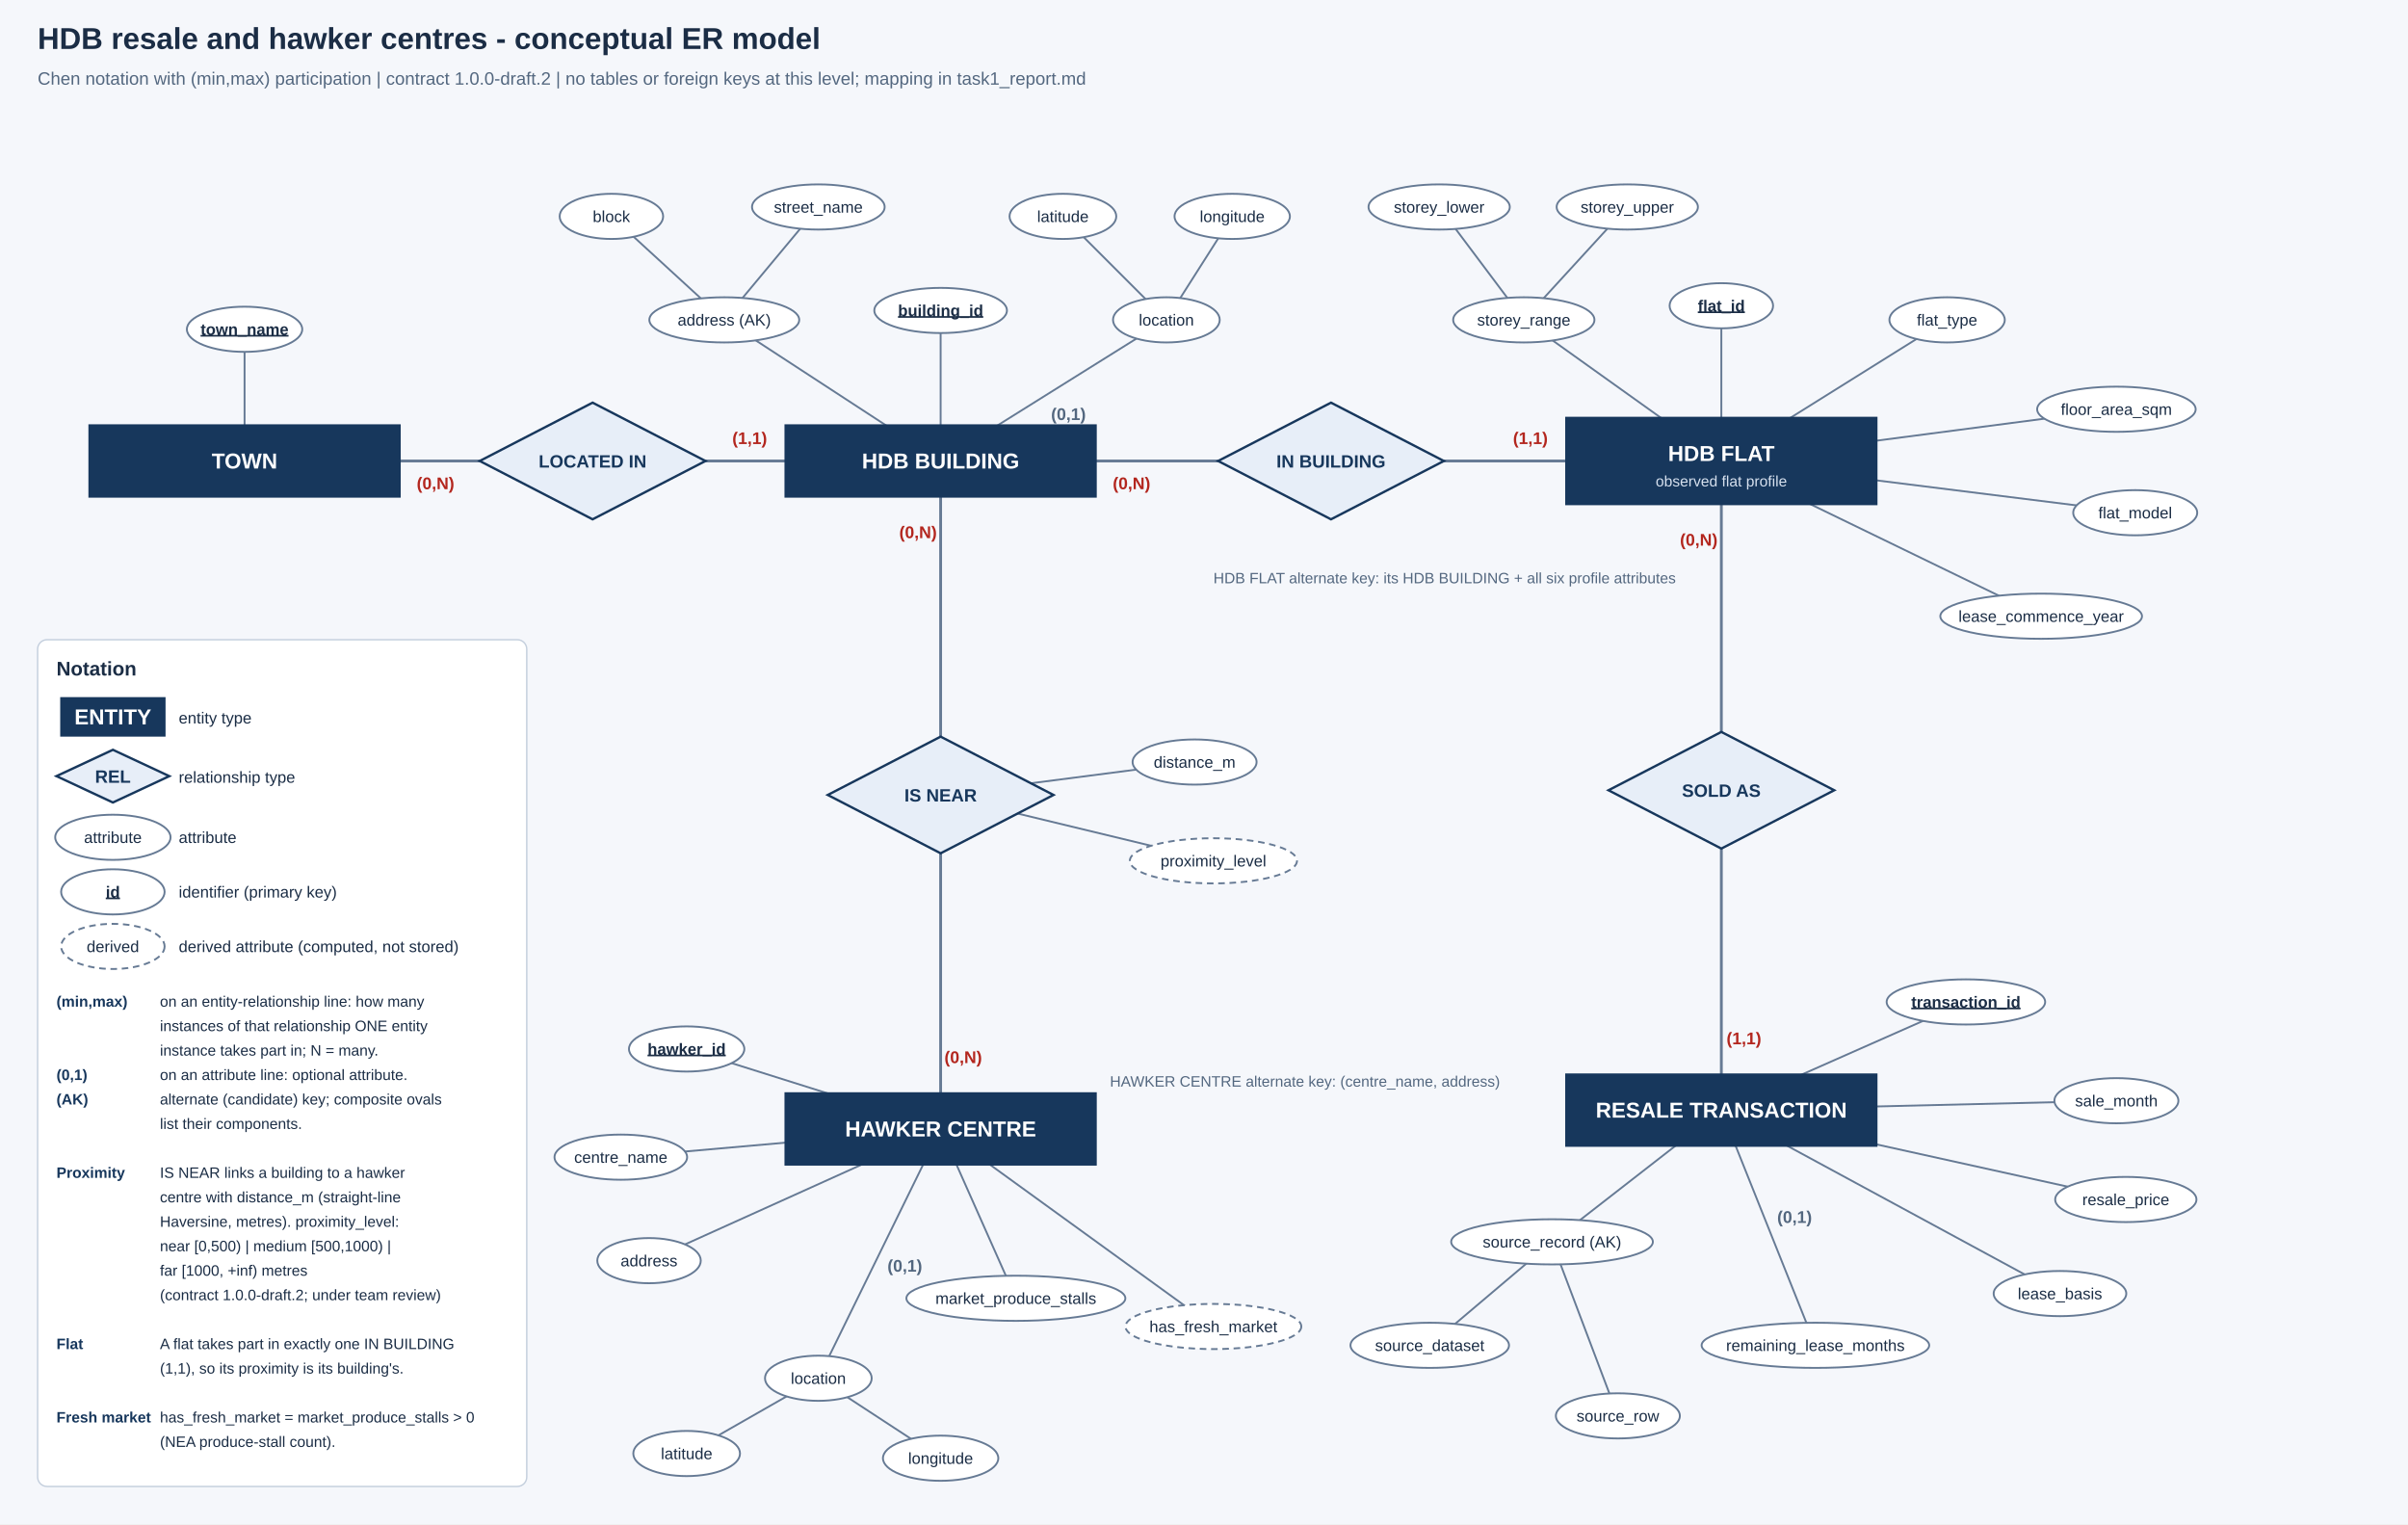
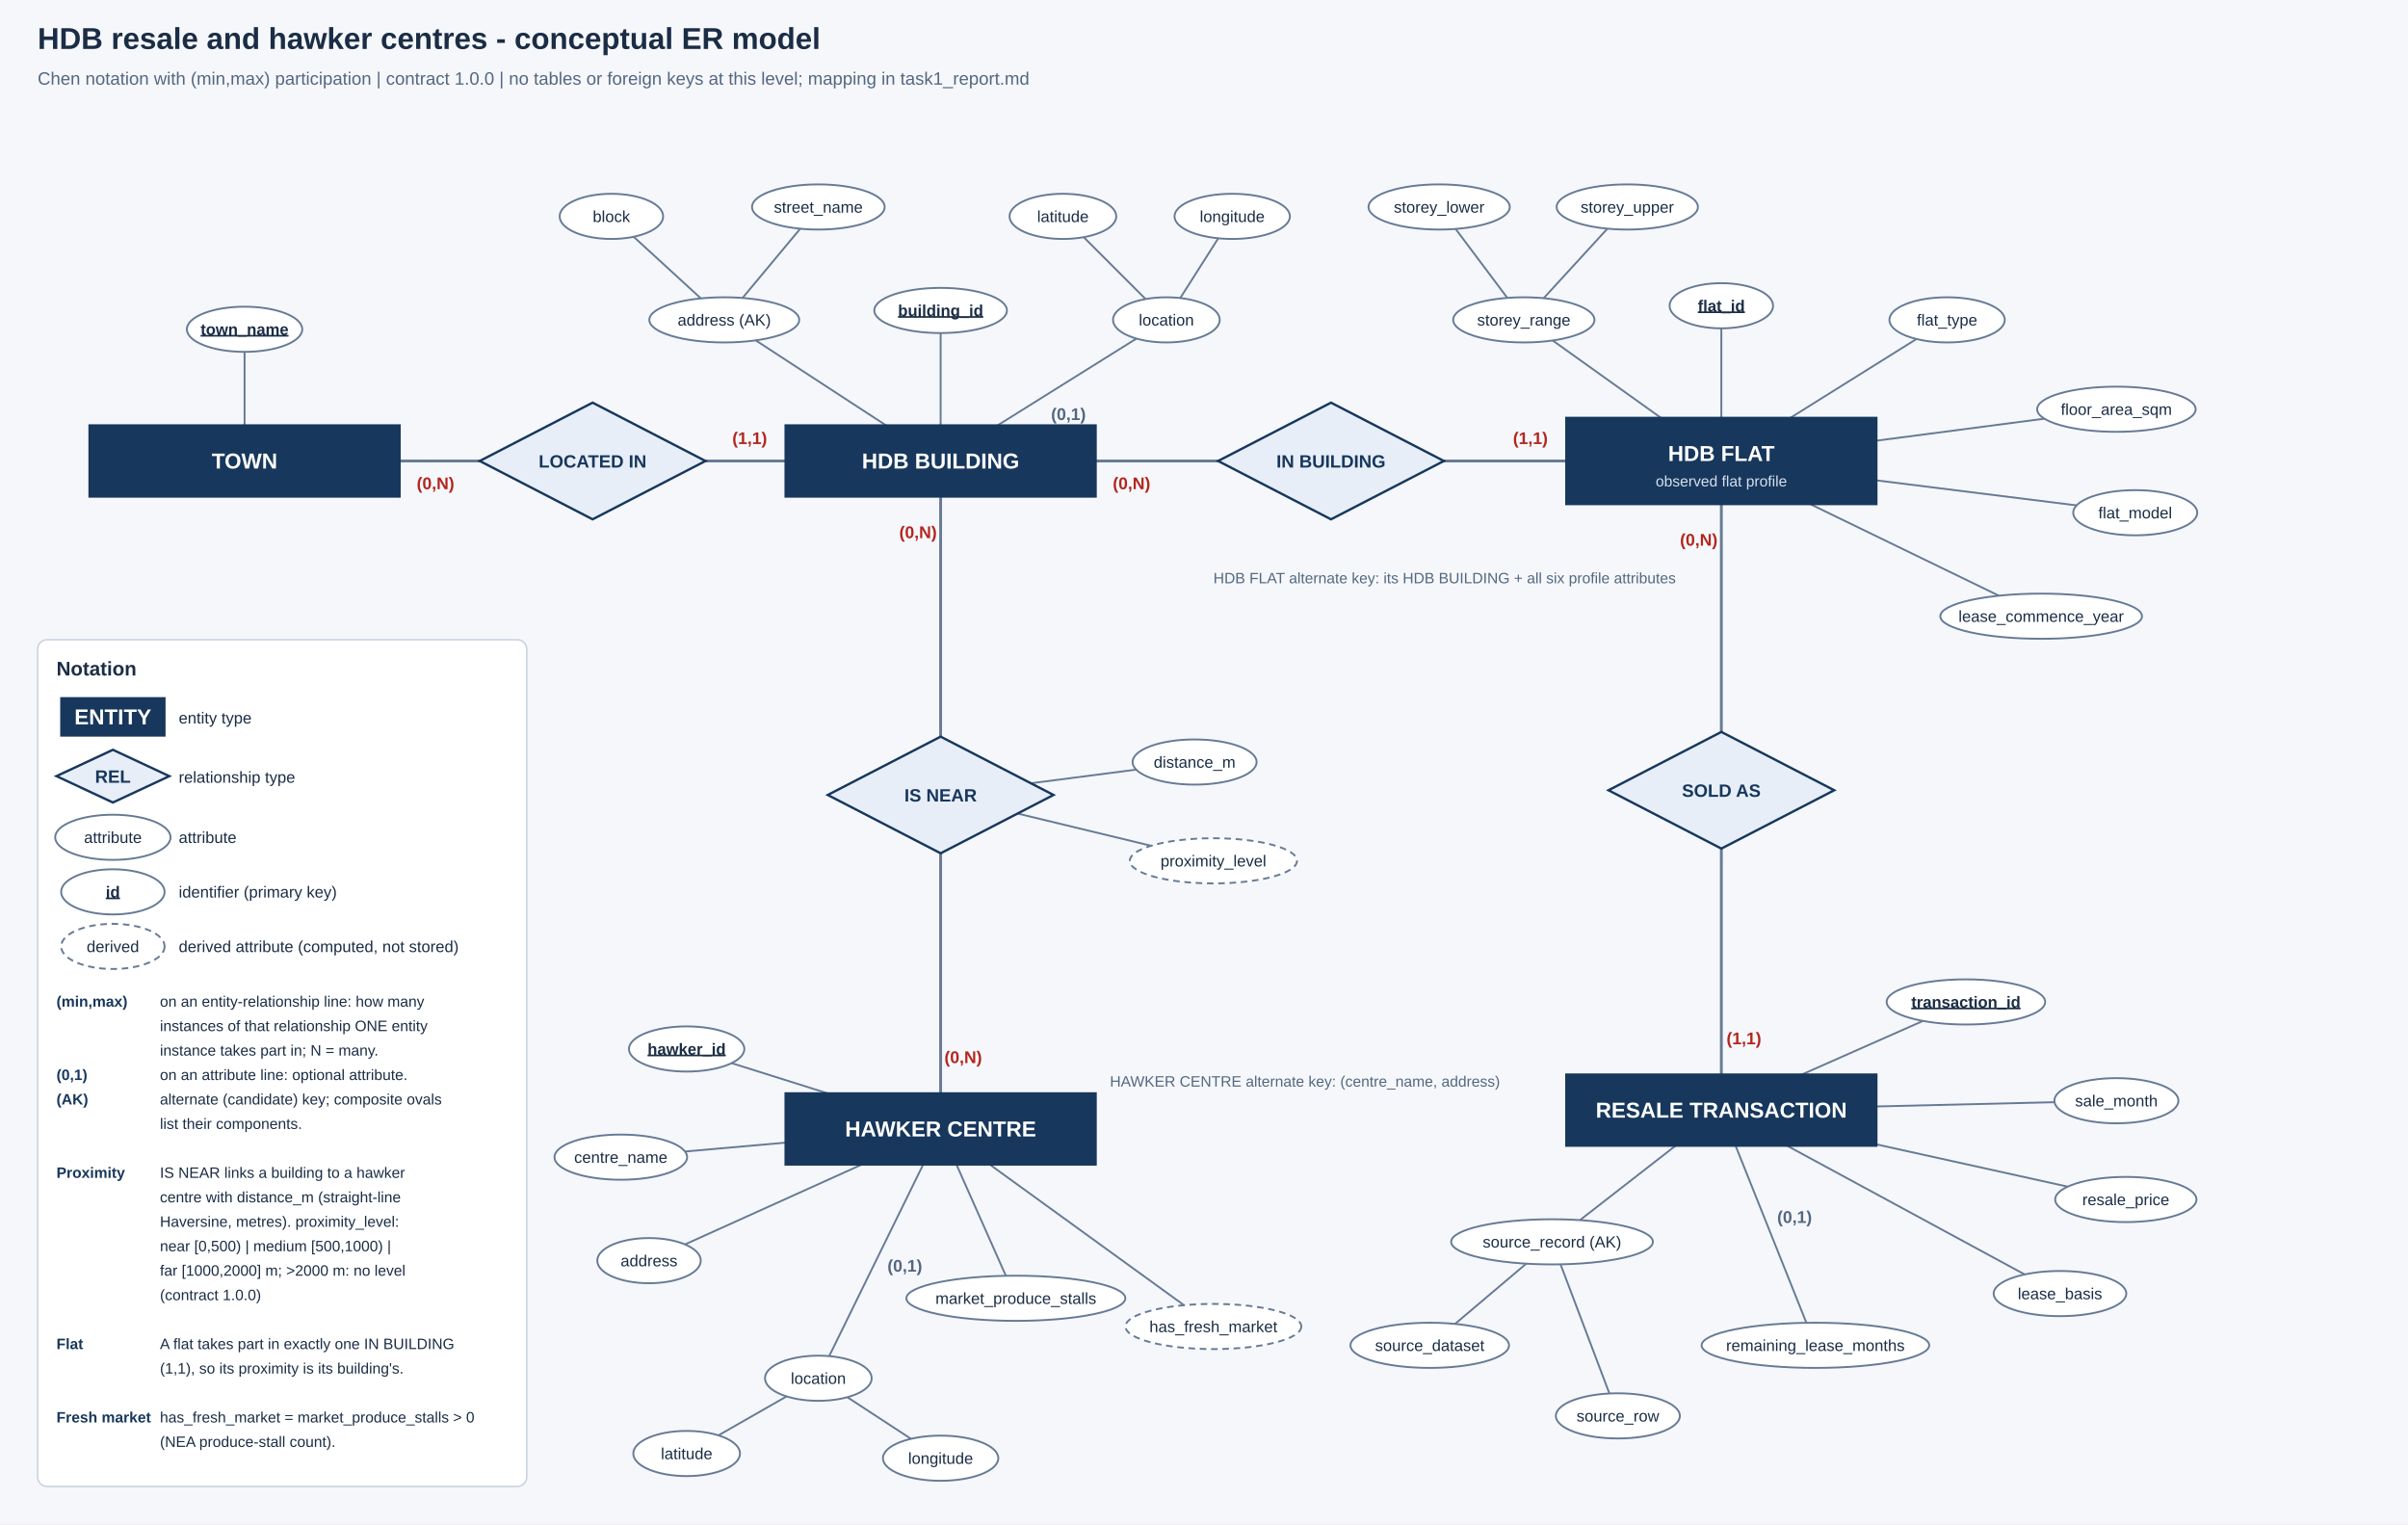
<svg xmlns="http://www.w3.org/2000/svg" width="2560" height="1620" viewBox="0 0 2560 1620" role="img">
  <rect width="100%" height="100%" fill="#f5f7fb" />
  <line x1="1000" y1="490" x2="630" y2="490" stroke="#667a94" stroke-width="3" />
  <line x1="260" y1="490" x2="630" y2="490" stroke="#667a94" stroke-width="3" />
  <line x1="1830" y1="490" x2="1415" y2="490" stroke="#667a94" stroke-width="3" />
  <line x1="1000" y1="490" x2="1415" y2="490" stroke="#667a94" stroke-width="3" />
  <line x1="1830" y1="1180" x2="1830" y2="840" stroke="#667a94" stroke-width="3" />
  <line x1="1830" y1="490" x2="1830" y2="840" stroke="#667a94" stroke-width="3" />
  <line x1="1000" y1="490" x2="1000" y2="845" stroke="#667a94" stroke-width="3" />
  <line x1="1000" y1="1200" x2="1000" y2="845" stroke="#667a94" stroke-width="3" />
  <line x1="260" y1="350" x2="260" y2="490" stroke="#667a94" stroke-width="2" />
  <line x1="1000" y1="330" x2="1000" y2="490" stroke="#667a94" stroke-width="2" />
  <line x1="770" y1="340" x2="1000" y2="490" stroke="#667a94" stroke-width="2" />
  <line x1="650" y1="230" x2="770" y2="340" stroke="#667a94" stroke-width="2" />
  <line x1="870" y1="220" x2="770" y2="340" stroke="#667a94" stroke-width="2" />
  <line x1="1240" y1="340" x2="1000" y2="490" stroke="#667a94" stroke-width="2" />
  <line x1="1130" y1="230" x2="1240" y2="340" stroke="#667a94" stroke-width="2" />
  <line x1="1310" y1="230" x2="1240" y2="340" stroke="#667a94" stroke-width="2" />
  <line x1="1830" y1="325" x2="1830" y2="490" stroke="#667a94" stroke-width="2" />
  <line x1="2070" y1="340" x2="1830" y2="490" stroke="#667a94" stroke-width="2" />
  <line x1="1620" y1="340" x2="1830" y2="490" stroke="#667a94" stroke-width="2" />
  <line x1="1530" y1="220" x2="1620" y2="340" stroke="#667a94" stroke-width="2" />
  <line x1="1730" y1="220" x2="1620" y2="340" stroke="#667a94" stroke-width="2" />
  <line x1="2250" y1="435" x2="1830" y2="490" stroke="#667a94" stroke-width="2" />
  <line x1="2270" y1="545" x2="1830" y2="490" stroke="#667a94" stroke-width="2" />
  <line x1="2170" y1="655" x2="1830" y2="490" stroke="#667a94" stroke-width="2" />
  <line x1="2090" y1="1065" x2="1830" y2="1180" stroke="#667a94" stroke-width="2" />
  <line x1="1650" y1="1320" x2="1830" y2="1180" stroke="#667a94" stroke-width="2" />
  <line x1="1520" y1="1430" x2="1650" y2="1320" stroke="#667a94" stroke-width="2" />
  <line x1="1720" y1="1505" x2="1650" y2="1320" stroke="#667a94" stroke-width="2" />
  <line x1="2250" y1="1170" x2="1830" y2="1180" stroke="#667a94" stroke-width="2" />
  <line x1="2260" y1="1275" x2="1830" y2="1180" stroke="#667a94" stroke-width="2" />
  <line x1="1930" y1="1430" x2="1830" y2="1180" stroke="#667a94" stroke-width="2" />
  <line x1="2190" y1="1375" x2="1830" y2="1180" stroke="#667a94" stroke-width="2" />
  <line x1="730" y1="1115" x2="1000" y2="1200" stroke="#667a94" stroke-width="2" />
  <line x1="660" y1="1230" x2="1000" y2="1200" stroke="#667a94" stroke-width="2" />
  <line x1="690" y1="1340" x2="1000" y2="1200" stroke="#667a94" stroke-width="2" />
  <line x1="1080" y1="1380" x2="1000" y2="1200" stroke="#667a94" stroke-width="2" />
  <line x1="1290" y1="1410" x2="1000" y2="1200" stroke="#667a94" stroke-width="2" />
  <line x1="870" y1="1465" x2="1000" y2="1200" stroke="#667a94" stroke-width="2" />
  <line x1="730" y1="1545" x2="870" y2="1465" stroke="#667a94" stroke-width="2" />
  <line x1="1000" y1="1550" x2="870" y2="1465" stroke="#667a94" stroke-width="2" />
  <line x1="1270" y1="810" x2="1000" y2="845" stroke="#667a94" stroke-width="2" />
  <line x1="1290" y1="915" x2="1000" y2="845" stroke="#667a94" stroke-width="2" />
  <rect x="95.0" y="452.0" width="330.0" height="76.0" fill="#17375c" stroke="#17375c" stroke-width="2" />
  <text x="260" y="498" font-family="Arial,Helvetica,sans-serif" font-size="23" font-weight="700" fill="white" text-anchor="middle">TOWN</text>
  <rect x="835.0" y="452.0" width="330.0" height="76.0" fill="#17375c" stroke="#17375c" stroke-width="2" />
  <text x="1000" y="498" font-family="Arial,Helvetica,sans-serif" font-size="23" font-weight="700" fill="white" text-anchor="middle">HDB BUILDING</text>
  <rect x="1665.0" y="444.0" width="330.0" height="92.0" fill="#17375c" stroke="#17375c" stroke-width="2" />
  <text x="1830" y="490" font-family="Arial,Helvetica,sans-serif" font-size="23" font-weight="700" fill="white" text-anchor="middle">HDB FLAT</text>
  <text x="1830" y="517" font-family="Arial,Helvetica,sans-serif" font-size="16" font-weight="400" fill="#d6e0ee" text-anchor="middle">observed flat profile</text>
  <rect x="1665.0" y="1142.0" width="330.0" height="76.0" fill="#17375c" stroke="#17375c" stroke-width="2" />
  <text x="1830" y="1188" font-family="Arial,Helvetica,sans-serif" font-size="23" font-weight="700" fill="white" text-anchor="middle">RESALE TRANSACTION</text>
  <rect x="835.0" y="1162.0" width="330.0" height="76.0" fill="#17375c" stroke="#17375c" stroke-width="2" />
  <text x="1000" y="1208" font-family="Arial,Helvetica,sans-serif" font-size="23" font-weight="700" fill="white" text-anchor="middle">HAWKER CENTRE</text>
  <polygon points="630,428.0 750.0,490 630,552.0 510.0,490" fill="#e7eef8" stroke="#17375c" stroke-width="2.5" />
  <text x="630" y="497" font-family="Arial,Helvetica,sans-serif" font-size="19" font-weight="700" fill="#17375c" text-anchor="middle">LOCATED IN</text>
  <polygon points="1415,428.0 1535.0,490 1415,552.0 1295.0,490" fill="#e7eef8" stroke="#17375c" stroke-width="2.5" />
  <text x="1415" y="497" font-family="Arial,Helvetica,sans-serif" font-size="19" font-weight="700" fill="#17375c" text-anchor="middle">IN BUILDING</text>
  <polygon points="1830,778.0 1950.0,840 1830,902.0 1710.0,840" fill="#e7eef8" stroke="#17375c" stroke-width="2.5" />
  <text x="1830" y="847" font-family="Arial,Helvetica,sans-serif" font-size="19" font-weight="700" fill="#17375c" text-anchor="middle">SOLD AS</text>
  <polygon points="1000,783.0 1120.0,845 1000,907.0 880.0,845" fill="#e7eef8" stroke="#17375c" stroke-width="2.5" />
  <text x="1000" y="852" font-family="Arial,Helvetica,sans-serif" font-size="19" font-weight="700" fill="#17375c" text-anchor="middle">IS NEAR</text>
  <ellipse cx="260" cy="350" rx="61.31" ry="24.0" fill="white" stroke="#667a94" stroke-width="2" />
  <text x="260" y="356" font-family="Arial,Helvetica,sans-serif" font-size="17" font-weight="700" fill="#1b2d45" text-anchor="middle" text-decoration="underline">town_name</text>
  <ellipse cx="1000" cy="330" rx="70.49" ry="24.0" fill="white" stroke="#667a94" stroke-width="2" />
  <text x="1000" y="336" font-family="Arial,Helvetica,sans-serif" font-size="17" font-weight="700" fill="#1b2d45" text-anchor="middle" text-decoration="underline">building_id</text>
  <ellipse cx="770" cy="340" rx="79.67" ry="24.0" fill="white" stroke="#667a94" stroke-width="2" />
  <text x="770" y="346" font-family="Arial,Helvetica,sans-serif" font-size="17" font-weight="400" fill="#1b2d45" text-anchor="middle">address  (AK)</text>
  <ellipse cx="650" cy="230" rx="55.0" ry="24.0" fill="white" stroke="#667a94" stroke-width="2" />
  <text x="650" y="236" font-family="Arial,Helvetica,sans-serif" font-size="17" font-weight="400" fill="#1b2d45" text-anchor="middle">block</text>
  <ellipse cx="870" cy="220" rx="70.49" ry="24.0" fill="white" stroke="#667a94" stroke-width="2" />
  <text x="870" y="226" font-family="Arial,Helvetica,sans-serif" font-size="17" font-weight="400" fill="#1b2d45" text-anchor="middle">street_name</text>
  <ellipse cx="1240" cy="340" rx="56.72" ry="24.0" fill="white" stroke="#667a94" stroke-width="2" />
  <text x="1240" y="346" font-family="Arial,Helvetica,sans-serif" font-size="17" font-weight="400" fill="#1b2d45" text-anchor="middle">location</text>
  <ellipse cx="1130" cy="230" rx="56.72" ry="24.0" fill="white" stroke="#667a94" stroke-width="2" />
  <text x="1130" y="236" font-family="Arial,Helvetica,sans-serif" font-size="17" font-weight="400" fill="#1b2d45" text-anchor="middle">latitude</text>
  <ellipse cx="1310" cy="230" rx="61.31" ry="24.0" fill="white" stroke="#667a94" stroke-width="2" />
  <text x="1310" y="236" font-family="Arial,Helvetica,sans-serif" font-size="17" font-weight="400" fill="#1b2d45" text-anchor="middle">longitude</text>
  <ellipse cx="1830" cy="325" rx="55.0" ry="24.0" fill="white" stroke="#667a94" stroke-width="2" />
  <text x="1830" y="331" font-family="Arial,Helvetica,sans-serif" font-size="17" font-weight="700" fill="#1b2d45" text-anchor="middle" text-decoration="underline">flat_id</text>
  <ellipse cx="2070" cy="340" rx="61.31" ry="24.0" fill="white" stroke="#667a94" stroke-width="2" />
  <text x="2070" y="346" font-family="Arial,Helvetica,sans-serif" font-size="17" font-weight="400" fill="#1b2d45" text-anchor="middle">flat_type</text>
  <ellipse cx="1620" cy="340" rx="75.08" ry="24.0" fill="white" stroke="#667a94" stroke-width="2" />
  <text x="1620" y="346" font-family="Arial,Helvetica,sans-serif" font-size="17" font-weight="400" fill="#1b2d45" text-anchor="middle">storey_range</text>
  <ellipse cx="1530" cy="220" rx="75.08" ry="24.0" fill="white" stroke="#667a94" stroke-width="2" />
  <text x="1530" y="226" font-family="Arial,Helvetica,sans-serif" font-size="17" font-weight="400" fill="#1b2d45" text-anchor="middle">storey_lower</text>
  <ellipse cx="1730" cy="220" rx="75.08" ry="24.0" fill="white" stroke="#667a94" stroke-width="2" />
  <text x="1730" y="226" font-family="Arial,Helvetica,sans-serif" font-size="17" font-weight="400" fill="#1b2d45" text-anchor="middle">storey_upper</text>
  <ellipse cx="2250" cy="435" rx="84.26" ry="24.0" fill="white" stroke="#667a94" stroke-width="2" />
  <text x="2250" y="441" font-family="Arial,Helvetica,sans-serif" font-size="17" font-weight="400" fill="#1b2d45" text-anchor="middle">floor_area_sqm</text>
  <ellipse cx="2270" cy="545" rx="65.9" ry="24.0" fill="white" stroke="#667a94" stroke-width="2" />
  <text x="2270" y="551" font-family="Arial,Helvetica,sans-serif" font-size="17" font-weight="400" fill="#1b2d45" text-anchor="middle">flat_model</text>
  <ellipse cx="2170" cy="655" rx="107.21" ry="24.0" fill="white" stroke="#667a94" stroke-width="2" />
  <text x="2170" y="661" font-family="Arial,Helvetica,sans-serif" font-size="17" font-weight="400" fill="#1b2d45" text-anchor="middle">lease_commence_year</text>
  <ellipse cx="2090" cy="1065" rx="84.26" ry="24.0" fill="white" stroke="#667a94" stroke-width="2" />
  <text x="2090" y="1071" font-family="Arial,Helvetica,sans-serif" font-size="17" font-weight="700" fill="#1b2d45" text-anchor="middle" text-decoration="underline">transaction_id</text>
  <ellipse cx="1650" cy="1320" rx="107.21" ry="24.0" fill="white" stroke="#667a94" stroke-width="2" />
  <text x="1650" y="1326" font-family="Arial,Helvetica,sans-serif" font-size="17" font-weight="400" fill="#1b2d45" text-anchor="middle">source_record  (AK)</text>
  <ellipse cx="1520" cy="1430" rx="84.26" ry="24.0" fill="white" stroke="#667a94" stroke-width="2" />
  <text x="1520" y="1436" font-family="Arial,Helvetica,sans-serif" font-size="17" font-weight="400" fill="#1b2d45" text-anchor="middle">source_dataset</text>
  <ellipse cx="1720" cy="1505" rx="65.9" ry="24.0" fill="white" stroke="#667a94" stroke-width="2" />
  <text x="1720" y="1511" font-family="Arial,Helvetica,sans-serif" font-size="17" font-weight="400" fill="#1b2d45" text-anchor="middle">source_row</text>
  <ellipse cx="2250" cy="1170" rx="65.9" ry="24.0" fill="white" stroke="#667a94" stroke-width="2" />
  <text x="2250" y="1176" font-family="Arial,Helvetica,sans-serif" font-size="17" font-weight="400" fill="#1b2d45" text-anchor="middle">sale_month</text>
  <ellipse cx="2260" cy="1275" rx="75.08" ry="24.0" fill="white" stroke="#667a94" stroke-width="2" />
  <text x="2260" y="1281" font-family="Arial,Helvetica,sans-serif" font-size="17" font-weight="400" fill="#1b2d45" text-anchor="middle">resale_price</text>
  <ellipse cx="1930" cy="1430" rx="120.98" ry="24.0" fill="white" stroke="#667a94" stroke-width="2" />
  <text x="1930" y="1436" font-family="Arial,Helvetica,sans-serif" font-size="17" font-weight="400" fill="#1b2d45" text-anchor="middle">remaining_lease_months</text>
  <ellipse cx="2190" cy="1375" rx="70.49" ry="24.0" fill="white" stroke="#667a94" stroke-width="2" />
  <text x="2190" y="1381" font-family="Arial,Helvetica,sans-serif" font-size="17" font-weight="400" fill="#1b2d45" text-anchor="middle">lease_basis</text>
  <ellipse cx="730" cy="1115" rx="61.31" ry="24.0" fill="white" stroke="#667a94" stroke-width="2" />
  <text x="730" y="1121" font-family="Arial,Helvetica,sans-serif" font-size="17" font-weight="700" fill="#1b2d45" text-anchor="middle" text-decoration="underline">hawker_id</text>
  <ellipse cx="660" cy="1230" rx="70.49" ry="24.0" fill="white" stroke="#667a94" stroke-width="2" />
  <text x="660" y="1236" font-family="Arial,Helvetica,sans-serif" font-size="17" font-weight="400" fill="#1b2d45" text-anchor="middle">centre_name</text>
  <ellipse cx="690" cy="1340" rx="55.0" ry="24.0" fill="white" stroke="#667a94" stroke-width="2" />
  <text x="690" y="1346" font-family="Arial,Helvetica,sans-serif" font-size="17" font-weight="400" fill="#1b2d45" text-anchor="middle">address</text>
  <ellipse cx="1080" cy="1380" rx="116.39" ry="24.0" fill="white" stroke="#667a94" stroke-width="2" />
  <text x="1080" y="1386" font-family="Arial,Helvetica,sans-serif" font-size="17" font-weight="400" fill="#1b2d45" text-anchor="middle">market_produce_stalls</text>
  <ellipse cx="1290" cy="1410" rx="93.44" ry="24.0" fill="white" stroke="#667a94" stroke-width="2" stroke-dasharray="7 5" />
  <text x="1290" y="1416" font-family="Arial,Helvetica,sans-serif" font-size="17" font-weight="400" fill="#1b2d45" text-anchor="middle">has_fresh_market</text>
  <ellipse cx="870" cy="1465" rx="56.72" ry="24.0" fill="white" stroke="#667a94" stroke-width="2" />
  <text x="870" y="1471" font-family="Arial,Helvetica,sans-serif" font-size="17" font-weight="400" fill="#1b2d45" text-anchor="middle">location</text>
  <ellipse cx="730" cy="1545" rx="56.72" ry="24.0" fill="white" stroke="#667a94" stroke-width="2" />
  <text x="730" y="1551" font-family="Arial,Helvetica,sans-serif" font-size="17" font-weight="400" fill="#1b2d45" text-anchor="middle">latitude</text>
  <ellipse cx="1000" cy="1550" rx="61.31" ry="24.0" fill="white" stroke="#667a94" stroke-width="2" />
  <text x="1000" y="1556" font-family="Arial,Helvetica,sans-serif" font-size="17" font-weight="400" fill="#1b2d45" text-anchor="middle">longitude</text>
  <ellipse cx="1270" cy="810" rx="65.9" ry="24.0" fill="white" stroke="#667a94" stroke-width="2" />
  <text x="1270" y="816" font-family="Arial,Helvetica,sans-serif" font-size="17" font-weight="400" fill="#1b2d45" text-anchor="middle">distance_m</text>
  <ellipse cx="1290" cy="915" rx="88.85" ry="24.0" fill="white" stroke="#667a94" stroke-width="2" stroke-dasharray="7 5" />
  <text x="1290" y="921" font-family="Arial,Helvetica,sans-serif" font-size="17" font-weight="400" fill="#1b2d45" text-anchor="middle">proximity_level</text>
  <text x="797.0" y="472.0" font-family="Arial,Helvetica,sans-serif" font-size="18" font-weight="700" fill="#b3261e" text-anchor="middle">(1,1)</text>
  <text x="463.0" y="520.0" font-family="Arial,Helvetica,sans-serif" font-size="18" font-weight="700" fill="#b3261e" text-anchor="middle">(0,N)</text>
  <text x="1627.0" y="472.0" font-family="Arial,Helvetica,sans-serif" font-size="18" font-weight="700" fill="#b3261e" text-anchor="middle">(1,1)</text>
  <text x="1203.0" y="520.0" font-family="Arial,Helvetica,sans-serif" font-size="18" font-weight="700" fill="#b3261e" text-anchor="middle">(0,N)</text>
  <text x="1854.0" y="1110.0" font-family="Arial,Helvetica,sans-serif" font-size="18" font-weight="700" fill="#b3261e" text-anchor="middle">(1,1)</text>
  <text x="1806.0" y="580.0" font-family="Arial,Helvetica,sans-serif" font-size="18" font-weight="700" fill="#b3261e" text-anchor="middle">(0,N)</text>
  <text x="976.0" y="572.0" font-family="Arial,Helvetica,sans-serif" font-size="18" font-weight="700" fill="#b3261e" text-anchor="middle">(0,N)</text>
  <text x="1024.0" y="1130.0" font-family="Arial,Helvetica,sans-serif" font-size="18" font-weight="700" fill="#b3261e" text-anchor="middle">(0,N)</text>
  <text x="1135.9" y="446.44" font-family="Arial,Helvetica,sans-serif" font-size="18" font-weight="700" fill="#53677f" text-anchor="middle">(0,1)</text>
  <text x="1907.854" y="1299.858" font-family="Arial,Helvetica,sans-serif" font-size="18" font-weight="700" fill="#53677f" text-anchor="middle">(0,1)</text>
  <text x="961.934" y="1351.713" font-family="Arial,Helvetica,sans-serif" font-size="18" font-weight="700" fill="#53677f" text-anchor="middle">(0,1)</text>
  <text x="40" y="52" font-family="Arial,Helvetica,sans-serif" font-size="32" font-weight="700" fill="#1b2d45" text-anchor="start">HDB resale and hawker centres - conceptual ER model</text>
-   <text x="40" y="90" font-family="Arial,Helvetica,sans-serif" font-size="19" font-weight="400" fill="#53677f" text-anchor="start">Chen notation with (min,max) participation | contract 1.0.0-draft.2 | no tables or foreign keys at this level; mapping in task1_report.md</text>
+   <text x="40" y="90" font-family="Arial,Helvetica,sans-serif" font-size="19" font-weight="400" fill="#53677f" text-anchor="start">Chen notation with (min,max) participation | contract 1.0.0 | no tables or foreign keys at this level; mapping in task1_report.md</text>
  <text x="1290" y="620" font-family="Arial,Helvetica,sans-serif" font-size="16" font-weight="400" fill="#53677f" text-anchor="start">HDB FLAT alternate key: its HDB BUILDING + all six profile attributes</text>
  <text x="1180" y="1155" font-family="Arial,Helvetica,sans-serif" font-size="16" font-weight="400" fill="#53677f" text-anchor="start">HAWKER CENTRE alternate key: (centre_name, address)</text>
  <rect x="40" y="680" width="520" height="900" rx="10" fill="white" stroke="#c4cfdd" stroke-width="1.5" />
  <text x="60" y="718" font-family="Arial,Helvetica,sans-serif" font-size="21" font-weight="700" fill="#1b2d45" text-anchor="start">Notation</text>
  <rect x="65.0" y="742.0" width="110" height="40" fill="#17375c" stroke="#17375c" stroke-width="2" />
  <text x="120" y="770" font-family="Arial,Helvetica,sans-serif" font-size="23" font-weight="700" fill="white" text-anchor="middle">ENTITY</text>
  <text x="190" y="769" font-family="Arial,Helvetica,sans-serif" font-size="17" font-weight="400" fill="#1b2d45" text-anchor="start">entity type</text>
  <polygon points="120,797.0 180.0,825 120,853.0 60.0,825" fill="#e7eef8" stroke="#17375c" stroke-width="2.5" />
  <text x="120" y="832" font-family="Arial,Helvetica,sans-serif" font-size="19" font-weight="700" fill="#17375c" text-anchor="middle">REL</text>
  <text x="190" y="832" font-family="Arial,Helvetica,sans-serif" font-size="17" font-weight="400" fill="#1b2d45" text-anchor="start">relationship type</text>
  <ellipse cx="120" cy="890" rx="61.31" ry="24.0" fill="white" stroke="#667a94" stroke-width="2" />
  <text x="120" y="896" font-family="Arial,Helvetica,sans-serif" font-size="17" font-weight="400" fill="#1b2d45" text-anchor="middle">attribute</text>
  <text x="190" y="896" font-family="Arial,Helvetica,sans-serif" font-size="17" font-weight="400" fill="#1b2d45" text-anchor="start">attribute</text>
  <ellipse cx="120" cy="948" rx="55.0" ry="24.0" fill="white" stroke="#667a94" stroke-width="2" />
  <text x="120" y="954" font-family="Arial,Helvetica,sans-serif" font-size="17" font-weight="700" fill="#1b2d45" text-anchor="middle" text-decoration="underline">id</text>
  <text x="190" y="954" font-family="Arial,Helvetica,sans-serif" font-size="17" font-weight="400" fill="#1b2d45" text-anchor="start">identifier (primary key)</text>
  <ellipse cx="120" cy="1006" rx="55.0" ry="24.0" fill="white" stroke="#667a94" stroke-width="2" stroke-dasharray="7 5" />
  <text x="120" y="1012" font-family="Arial,Helvetica,sans-serif" font-size="17" font-weight="400" fill="#1b2d45" text-anchor="middle">derived</text>
  <text x="190" y="1012" font-family="Arial,Helvetica,sans-serif" font-size="17" font-weight="400" fill="#1b2d45" text-anchor="start">derived attribute (computed, not stored)</text>
  <text x="60" y="1070" font-family="Arial,Helvetica,sans-serif" font-size="16" font-weight="700" fill="#17375c" text-anchor="start">(min,max)</text>
  <text x="170" y="1070" font-family="Arial,Helvetica,sans-serif" font-size="16" font-weight="400" fill="#1b2d45" text-anchor="start">on an entity-relationship line: how many</text>
  <text x="170" y="1096" font-family="Arial,Helvetica,sans-serif" font-size="16" font-weight="400" fill="#1b2d45" text-anchor="start">instances of that relationship ONE entity</text>
  <text x="170" y="1122" font-family="Arial,Helvetica,sans-serif" font-size="16" font-weight="400" fill="#1b2d45" text-anchor="start">instance takes part in; N = many.</text>
  <text x="60" y="1148" font-family="Arial,Helvetica,sans-serif" font-size="16" font-weight="700" fill="#17375c" text-anchor="start">(0,1)</text>
  <text x="170" y="1148" font-family="Arial,Helvetica,sans-serif" font-size="16" font-weight="400" fill="#1b2d45" text-anchor="start">on an attribute line: optional attribute.</text>
  <text x="60" y="1174" font-family="Arial,Helvetica,sans-serif" font-size="16" font-weight="700" fill="#17375c" text-anchor="start">(AK)</text>
  <text x="170" y="1174" font-family="Arial,Helvetica,sans-serif" font-size="16" font-weight="400" fill="#1b2d45" text-anchor="start">alternate (candidate) key; composite ovals</text>
  <text x="170" y="1200" font-family="Arial,Helvetica,sans-serif" font-size="16" font-weight="400" fill="#1b2d45" text-anchor="start">list their components.</text>
  <text x="60" y="1252" font-family="Arial,Helvetica,sans-serif" font-size="16" font-weight="700" fill="#17375c" text-anchor="start">Proximity</text>
  <text x="170" y="1252" font-family="Arial,Helvetica,sans-serif" font-size="16" font-weight="400" fill="#1b2d45" text-anchor="start">IS NEAR links a building to a hawker</text>
  <text x="170" y="1278" font-family="Arial,Helvetica,sans-serif" font-size="16" font-weight="400" fill="#1b2d45" text-anchor="start">centre with distance_m (straight-line</text>
  <text x="170" y="1304" font-family="Arial,Helvetica,sans-serif" font-size="16" font-weight="400" fill="#1b2d45" text-anchor="start">Haversine, metres). proximity_level:</text>
  <text x="170" y="1330" font-family="Arial,Helvetica,sans-serif" font-size="16" font-weight="400" fill="#1b2d45" text-anchor="start">near [0,500) | medium [500,1000) |</text>
-   <text x="170" y="1356" font-family="Arial,Helvetica,sans-serif" font-size="16" font-weight="400" fill="#1b2d45" text-anchor="start">far [1000, +inf) metres</text>
-   <text x="170" y="1382" font-family="Arial,Helvetica,sans-serif" font-size="16" font-weight="400" fill="#1b2d45" text-anchor="start">(contract 1.0.0-draft.2; under team review)</text>
+   <text x="170" y="1356" font-family="Arial,Helvetica,sans-serif" font-size="16" font-weight="400" fill="#1b2d45" text-anchor="start">far [1000,2000] m; &gt;2000 m: no level</text>
+   <text x="170" y="1382" font-family="Arial,Helvetica,sans-serif" font-size="16" font-weight="400" fill="#1b2d45" text-anchor="start">(contract 1.0.0)</text>
  <text x="60" y="1434" font-family="Arial,Helvetica,sans-serif" font-size="16" font-weight="700" fill="#17375c" text-anchor="start">Flat</text>
  <text x="170" y="1434" font-family="Arial,Helvetica,sans-serif" font-size="16" font-weight="400" fill="#1b2d45" text-anchor="start">A flat takes part in exactly one IN BUILDING</text>
  <text x="170" y="1460" font-family="Arial,Helvetica,sans-serif" font-size="16" font-weight="400" fill="#1b2d45" text-anchor="start">(1,1), so its proximity is its building's.</text>
  <text x="60" y="1512" font-family="Arial,Helvetica,sans-serif" font-size="16" font-weight="700" fill="#17375c" text-anchor="start">Fresh market</text>
  <text x="170" y="1512" font-family="Arial,Helvetica,sans-serif" font-size="16" font-weight="400" fill="#1b2d45" text-anchor="start">has_fresh_market = market_produce_stalls &gt; 0</text>
  <text x="170" y="1538" font-family="Arial,Helvetica,sans-serif" font-size="16" font-weight="400" fill="#1b2d45" text-anchor="start">(NEA produce-stall count).</text>
</svg>
